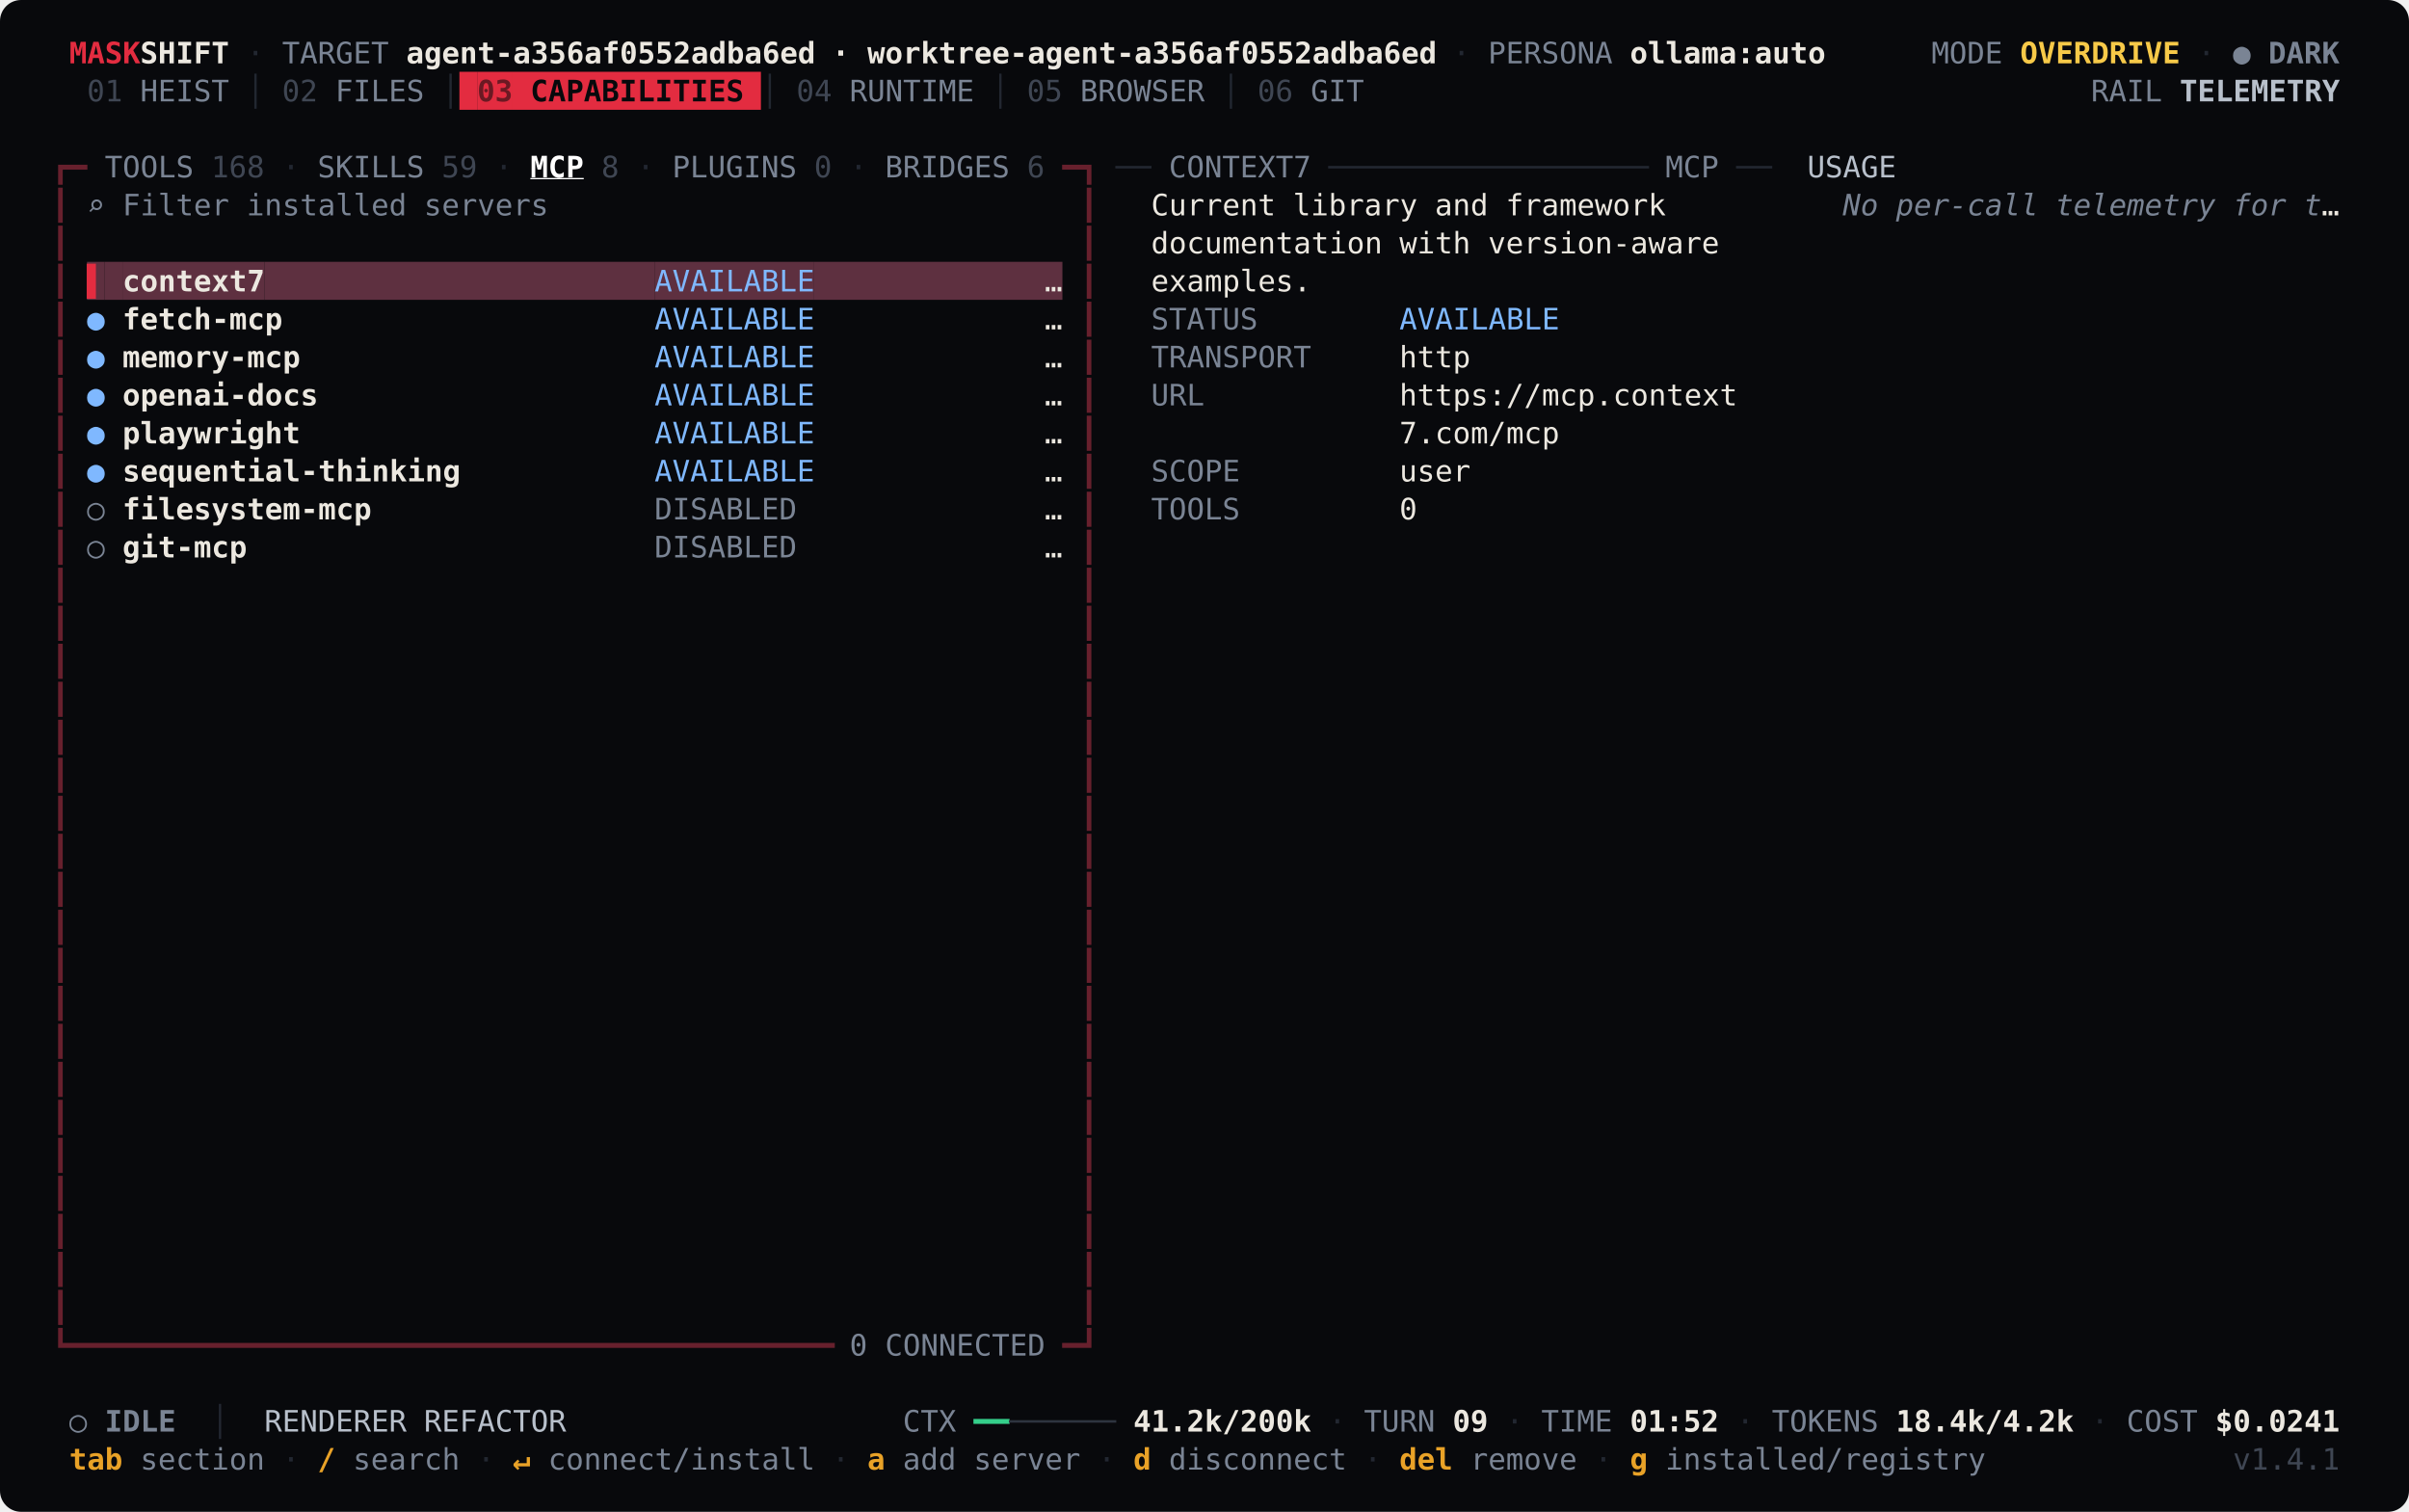
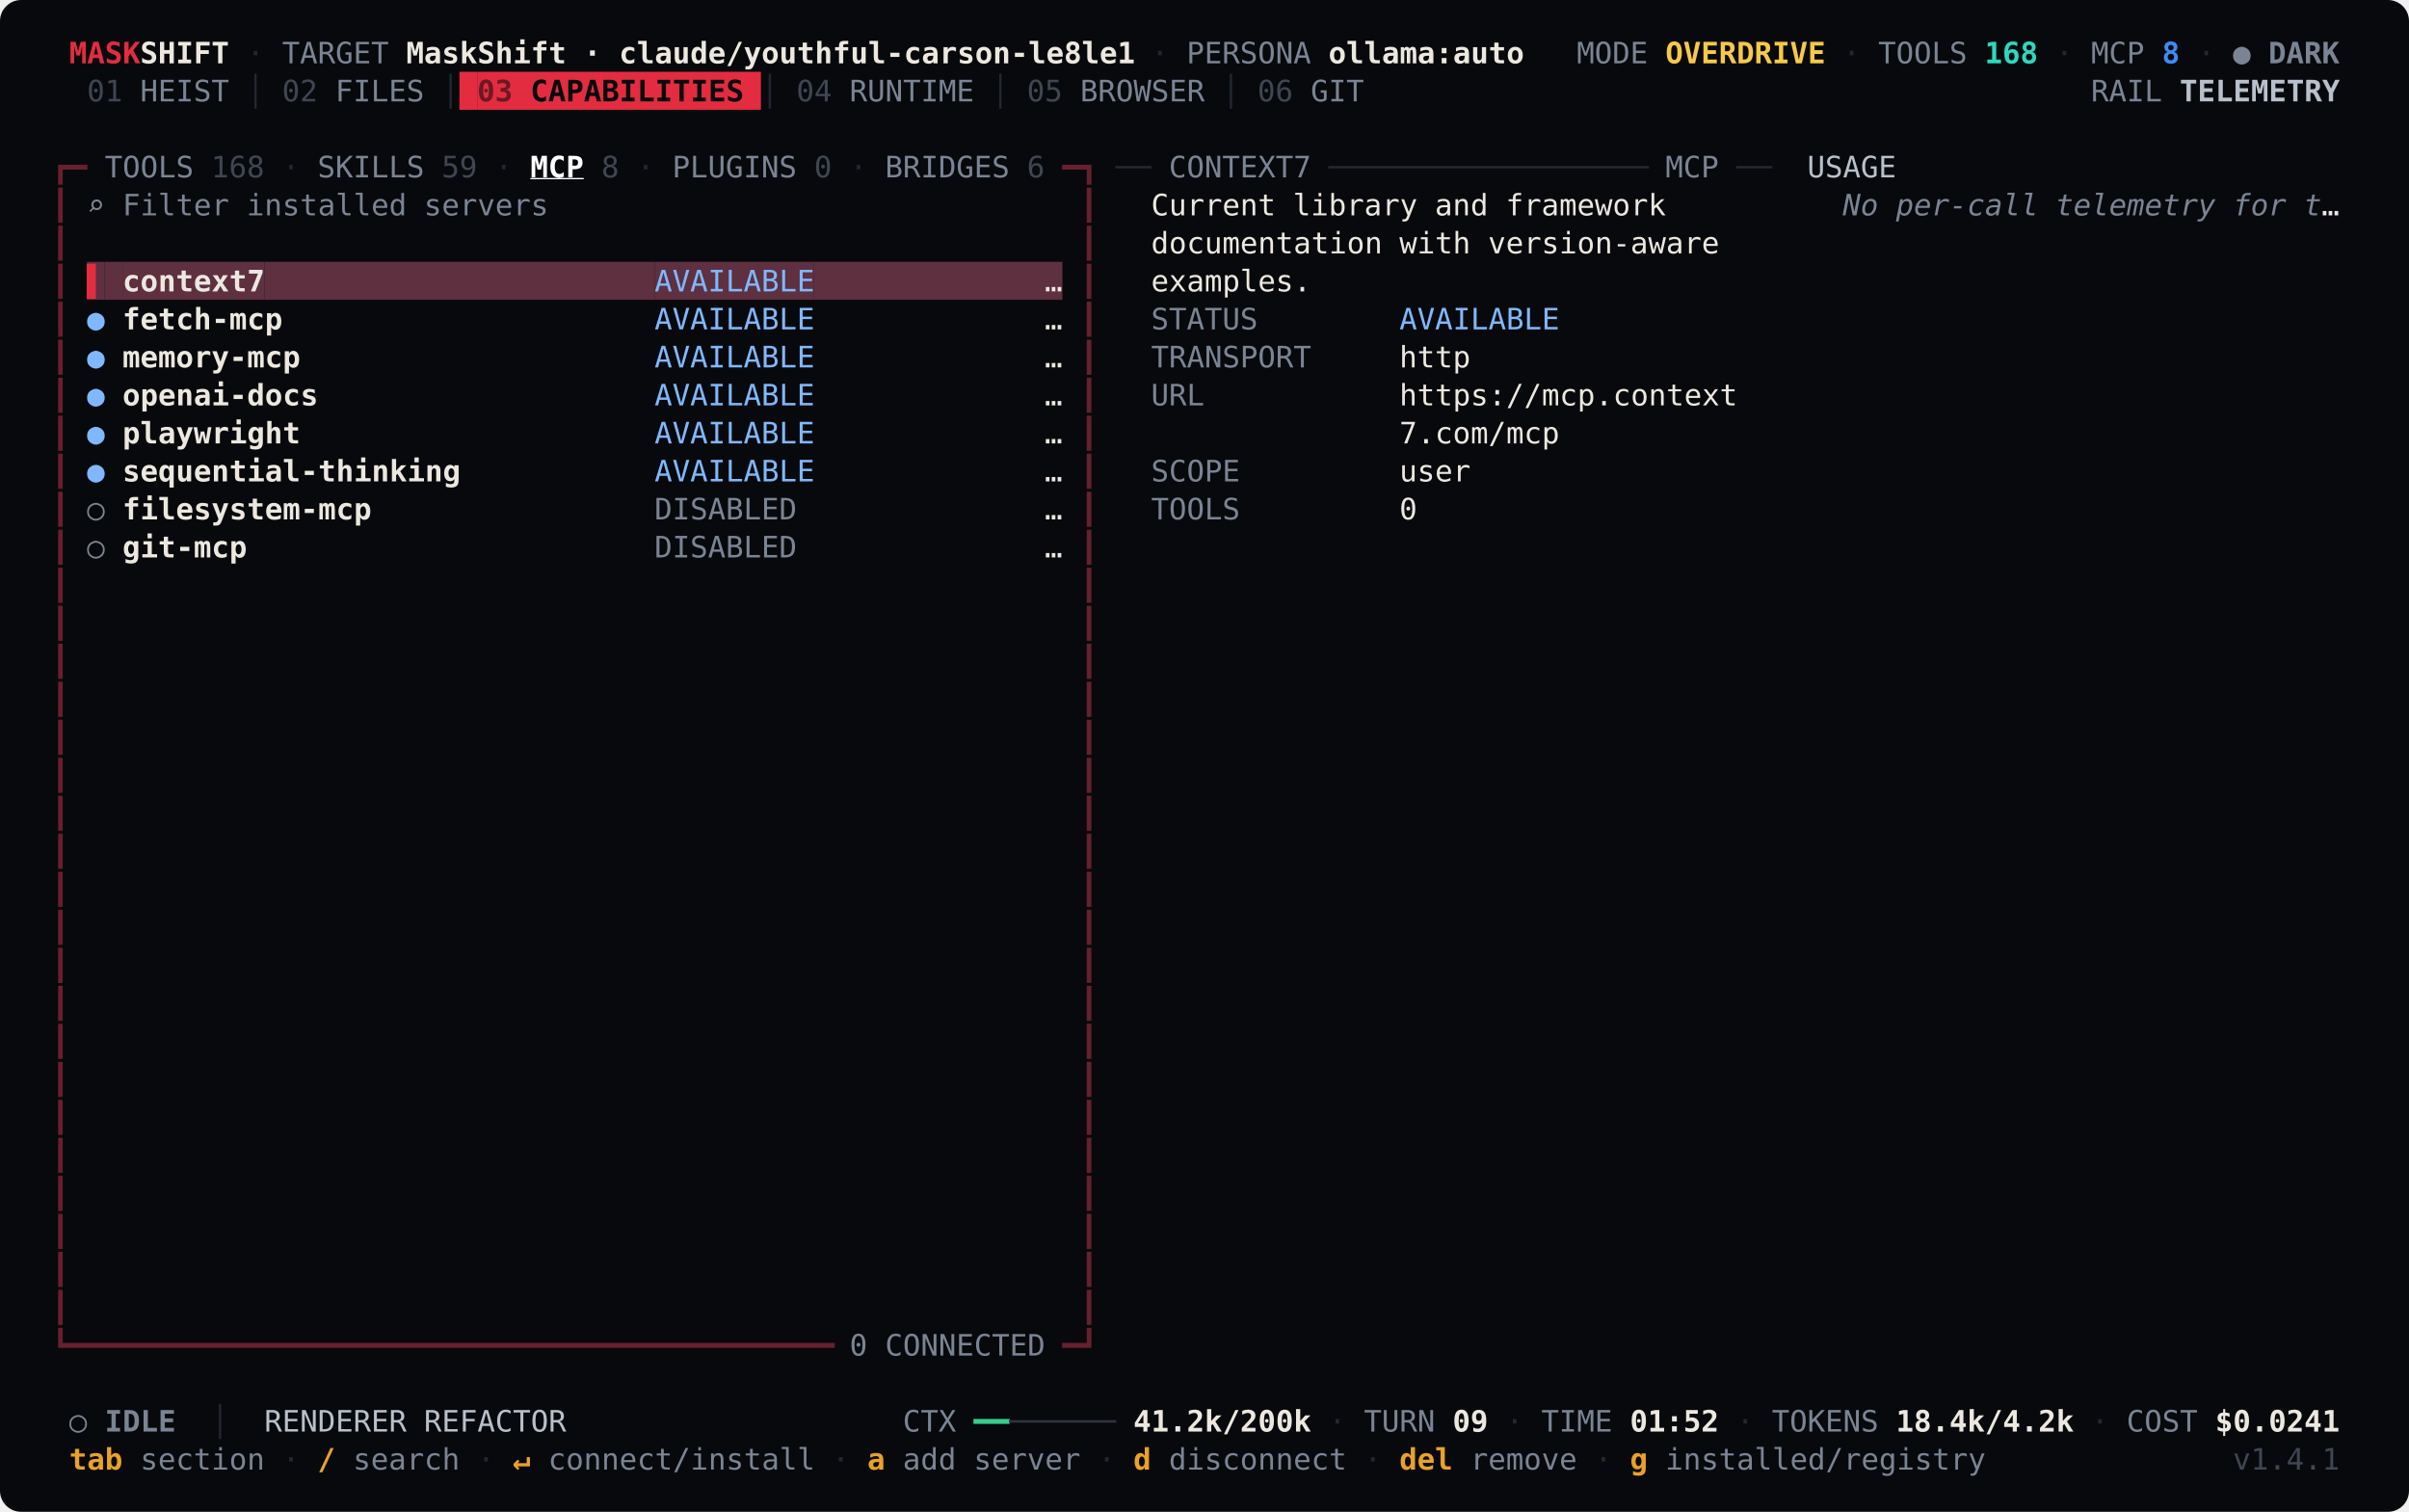
<svg xmlns="http://www.w3.org/2000/svg" width="1141" height="716" viewBox="0 0 1141 716" role="img" aria-label="MaskShift — 03 CAPABILITIES">
  <rect width="100%" height="100%" rx="10" fill="#08090C" />
  <g font-family="SFMono-Regular, Menlo, Consolas, DejaVu Sans Mono, monospace" font-size="14" xml:space="preserve">
    <text x="32.80" y="30.00" fill="#e32c40" textLength="33.60" lengthAdjust="spacingAndGlyphs" font-weight="700">MASK</text>
    <text x="66.40" y="30.00" fill="#ece8e0" textLength="42.00" lengthAdjust="spacingAndGlyphs" font-weight="700">SHIFT</text>
    <text x="116.80" y="30.00" fill="#222731" textLength="8.40" lengthAdjust="spacingAndGlyphs">·</text>
    <text x="133.60" y="30.00" fill="#7a8494" textLength="50.40" lengthAdjust="spacingAndGlyphs">TARGET</text>
-     <text x="192.40" y="30.00" fill="#ece8e0" textLength="193.20" lengthAdjust="spacingAndGlyphs" font-weight="700">agent-a356af0552adba6ed</text>
-     <text x="394.00" y="30.00" fill="#ece8e0" textLength="8.40" lengthAdjust="spacingAndGlyphs" font-weight="700">·</text>
-     <text x="410.80" y="30.00" fill="#ece8e0" textLength="268.80" lengthAdjust="spacingAndGlyphs" font-weight="700">worktree-agent-a356af0552adba6ed</text>
-     <text x="688.00" y="30.00" fill="#222731" textLength="8.40" lengthAdjust="spacingAndGlyphs">·</text>
-     <text x="704.80" y="30.00" fill="#7a8494" textLength="58.80" lengthAdjust="spacingAndGlyphs">PERSONA</text>
-     <text x="772.00" y="30.00" fill="#ece8e0" textLength="92.40" lengthAdjust="spacingAndGlyphs" font-weight="700">ollama:auto</text>
-     <text x="914.80" y="30.00" fill="#7a8494" textLength="33.60" lengthAdjust="spacingAndGlyphs">MODE</text>
-     <text x="956.80" y="30.00" fill="#f7c948" textLength="75.60" lengthAdjust="spacingAndGlyphs" font-weight="700">OVERDRIVE</text>
+     <text x="192.40" y="30.00" fill="#ece8e0" textLength="75.60" lengthAdjust="spacingAndGlyphs" font-weight="700">MaskShift</text>
+     <text x="276.40" y="30.00" fill="#ece8e0" textLength="8.40" lengthAdjust="spacingAndGlyphs" font-weight="700">·</text>
+     <text x="293.20" y="30.00" fill="#ece8e0" textLength="243.60" lengthAdjust="spacingAndGlyphs" font-weight="700">claude/youthful-carson-le8le1</text>
+     <text x="545.20" y="30.00" fill="#222731" textLength="8.40" lengthAdjust="spacingAndGlyphs">·</text>
+     <text x="562.00" y="30.00" fill="#7a8494" textLength="58.80" lengthAdjust="spacingAndGlyphs">PERSONA</text>
+     <text x="629.20" y="30.00" fill="#ece8e0" textLength="92.40" lengthAdjust="spacingAndGlyphs" font-weight="700">ollama:auto</text>
+     <text x="746.80" y="30.00" fill="#7a8494" textLength="33.60" lengthAdjust="spacingAndGlyphs">MODE</text>
+     <text x="788.80" y="30.00" fill="#f7c948" textLength="75.60" lengthAdjust="spacingAndGlyphs" font-weight="700">OVERDRIVE</text>
+     <text x="872.80" y="30.00" fill="#222731" textLength="8.40" lengthAdjust="spacingAndGlyphs">·</text>
+     <text x="889.60" y="30.00" fill="#7a8494" textLength="42.00" lengthAdjust="spacingAndGlyphs">TOOLS</text>
+     <text x="940.00" y="30.00" fill="#2bd9c0" textLength="25.20" lengthAdjust="spacingAndGlyphs" font-weight="700">168</text>
+     <text x="973.60" y="30.00" fill="#222731" textLength="8.40" lengthAdjust="spacingAndGlyphs">·</text>
+     <text x="990.40" y="30.00" fill="#7a8494" textLength="25.20" lengthAdjust="spacingAndGlyphs">MCP</text>
+     <text x="1024.00" y="30.00" fill="#3d8bf5" textLength="8.40" lengthAdjust="spacingAndGlyphs" font-weight="700">8</text>
    <text x="1040.80" y="30.00" fill="#222731" textLength="8.40" lengthAdjust="spacingAndGlyphs">·</text>
    <text x="1057.60" y="30.00" fill="#7a8494" textLength="8.40" lengthAdjust="spacingAndGlyphs">●</text>
    <text x="1074.40" y="30.00" fill="#7a8494" textLength="33.60" lengthAdjust="spacingAndGlyphs" font-weight="700">DARK</text>
    <text x="41.20" y="48.00" fill="#3f4653" textLength="16.80" lengthAdjust="spacingAndGlyphs">01</text>
    <text x="66.40" y="48.00" fill="#7a8494" textLength="42.00" lengthAdjust="spacingAndGlyphs">HEIST</text>
    <text x="116.80" y="48.00" fill="#222731" textLength="8.40" lengthAdjust="spacingAndGlyphs">│</text>
    <text x="133.60" y="48.00" fill="#3f4653" textLength="16.80" lengthAdjust="spacingAndGlyphs">02</text>
    <text x="158.80" y="48.00" fill="#7a8494" textLength="42.00" lengthAdjust="spacingAndGlyphs">FILES</text>
    <text x="209.20" y="48.00" fill="#222731" textLength="8.40" lengthAdjust="spacingAndGlyphs">│</text>
    <rect x="217.60" y="34.00" width="8.40" height="18" fill="#e32c40" />
    <rect x="226.00" y="34.00" width="16.80" height="18" fill="#e32c40" />
    <text x="226.00" y="48.00" fill="#6b1923" textLength="16.80" lengthAdjust="spacingAndGlyphs" font-weight="700">03</text>
    <rect x="242.80" y="34.00" width="117.60" height="18" fill="#e32c40" />
    <text x="251.20" y="48.00" fill="#08090c" textLength="100.80" lengthAdjust="spacingAndGlyphs" font-weight="700">CAPABILITIES</text>
    <text x="360.40" y="48.00" fill="#222731" textLength="8.40" lengthAdjust="spacingAndGlyphs">│</text>
    <text x="377.20" y="48.00" fill="#3f4653" textLength="16.80" lengthAdjust="spacingAndGlyphs">04</text>
    <text x="402.40" y="48.00" fill="#7a8494" textLength="58.80" lengthAdjust="spacingAndGlyphs">RUNTIME</text>
    <text x="469.60" y="48.00" fill="#222731" textLength="8.40" lengthAdjust="spacingAndGlyphs">│</text>
    <text x="486.40" y="48.00" fill="#3f4653" textLength="16.80" lengthAdjust="spacingAndGlyphs">05</text>
    <text x="511.60" y="48.00" fill="#7a8494" textLength="58.80" lengthAdjust="spacingAndGlyphs">BROWSER</text>
    <text x="578.80" y="48.00" fill="#222731" textLength="8.40" lengthAdjust="spacingAndGlyphs">│</text>
    <text x="595.60" y="48.00" fill="#3f4653" textLength="16.80" lengthAdjust="spacingAndGlyphs">06</text>
    <text x="620.80" y="48.00" fill="#7a8494" textLength="25.20" lengthAdjust="spacingAndGlyphs">GIT</text>
    <text x="990.40" y="48.00" fill="#7a8494" textLength="33.60" lengthAdjust="spacingAndGlyphs">RAIL</text>
    <text x="1032.40" y="48.00" fill="#b8c0cb" textLength="75.60" lengthAdjust="spacingAndGlyphs" font-weight="700">TELEMETRY</text>
    <text x="24.40" y="84.00" fill="#67202d" textLength="16.80" lengthAdjust="spacingAndGlyphs">┏━</text>
    <text x="49.60" y="84.00" fill="#7a8494" textLength="42.00" lengthAdjust="spacingAndGlyphs">TOOLS</text>
    <text x="100.00" y="84.00" fill="#3f4653" textLength="25.20" lengthAdjust="spacingAndGlyphs">168</text>
    <text x="133.60" y="84.00" fill="#222731" textLength="8.40" lengthAdjust="spacingAndGlyphs">·</text>
    <text x="150.40" y="84.00" fill="#7a8494" textLength="50.40" lengthAdjust="spacingAndGlyphs">SKILLS</text>
    <text x="209.20" y="84.00" fill="#3f4653" textLength="16.80" lengthAdjust="spacingAndGlyphs">59</text>
    <text x="234.40" y="84.00" fill="#222731" textLength="8.40" lengthAdjust="spacingAndGlyphs">·</text>
    <text x="251.20" y="84.00" fill="#ffffff" textLength="25.20" lengthAdjust="spacingAndGlyphs" font-weight="700" text-decoration="underline">MCP</text>
    <text x="284.80" y="84.00" fill="#3f4653" textLength="8.40" lengthAdjust="spacingAndGlyphs">8</text>
    <text x="301.60" y="84.00" fill="#222731" textLength="8.40" lengthAdjust="spacingAndGlyphs">·</text>
    <text x="318.40" y="84.00" fill="#7a8494" textLength="58.80" lengthAdjust="spacingAndGlyphs">PLUGINS</text>
    <text x="385.60" y="84.00" fill="#3f4653" textLength="8.40" lengthAdjust="spacingAndGlyphs">0</text>
    <text x="402.40" y="84.00" fill="#222731" textLength="8.40" lengthAdjust="spacingAndGlyphs">·</text>
    <text x="419.20" y="84.00" fill="#7a8494" textLength="58.80" lengthAdjust="spacingAndGlyphs">BRIDGES</text>
    <text x="486.40" y="84.00" fill="#3f4653" textLength="8.40" lengthAdjust="spacingAndGlyphs">6</text>
    <text x="503.20" y="84.00" fill="#67202d" textLength="16.80" lengthAdjust="spacingAndGlyphs">━┓</text>
    <text x="528.40" y="84.00" fill="#222731" textLength="16.80" lengthAdjust="spacingAndGlyphs">──</text>
    <text x="553.60" y="84.00" fill="#7a8494" textLength="67.20" lengthAdjust="spacingAndGlyphs">CONTEXT7</text>
    <text x="629.20" y="84.00" fill="#222731" textLength="151.20" lengthAdjust="spacingAndGlyphs">──────────────────</text>
    <text x="788.80" y="84.00" fill="#7a8494" textLength="25.20" lengthAdjust="spacingAndGlyphs">MCP</text>
    <text x="822.40" y="84.00" fill="#222731" textLength="16.80" lengthAdjust="spacingAndGlyphs">──</text>
    <text x="856.00" y="84.00" fill="#b8c0cb" textLength="42.00" lengthAdjust="spacingAndGlyphs">USAGE</text>
    <text x="24.40" y="102.00" fill="#67202d" textLength="8.40" lengthAdjust="spacingAndGlyphs">┃</text>
    <text x="41.20" y="102.00" fill="#7a8494" textLength="8.40" lengthAdjust="spacingAndGlyphs">⌕</text>
    <text x="58.00" y="102.00" fill="#7a8494" textLength="50.40" lengthAdjust="spacingAndGlyphs">Filter</text>
    <text x="116.80" y="102.00" fill="#7a8494" textLength="75.60" lengthAdjust="spacingAndGlyphs">installed</text>
    <text x="200.80" y="102.00" fill="#7a8494" textLength="58.80" lengthAdjust="spacingAndGlyphs">servers</text>
    <text x="511.60" y="102.00" fill="#67202d" textLength="8.40" lengthAdjust="spacingAndGlyphs">┃</text>
    <text x="545.20" y="102.00" fill="#ece8e0" textLength="58.80" lengthAdjust="spacingAndGlyphs">Current</text>
    <text x="612.40" y="102.00" fill="#ece8e0" textLength="58.80" lengthAdjust="spacingAndGlyphs">library</text>
    <text x="679.60" y="102.00" fill="#ece8e0" textLength="25.20" lengthAdjust="spacingAndGlyphs">and</text>
    <text x="713.20" y="102.00" fill="#ece8e0" textLength="75.60" lengthAdjust="spacingAndGlyphs">framework</text>
    <text x="872.80" y="102.00" fill="#7a8494" textLength="16.80" lengthAdjust="spacingAndGlyphs" font-style="italic">No</text>
    <text x="898.00" y="102.00" fill="#7a8494" textLength="67.20" lengthAdjust="spacingAndGlyphs" font-style="italic">per-call</text>
    <text x="973.60" y="102.00" fill="#7a8494" textLength="75.60" lengthAdjust="spacingAndGlyphs" font-style="italic">telemetry</text>
    <text x="1057.60" y="102.00" fill="#7a8494" textLength="25.20" lengthAdjust="spacingAndGlyphs" font-style="italic">for</text>
    <text x="1091.20" y="102.00" fill="#7a8494" textLength="8.40" lengthAdjust="spacingAndGlyphs" font-style="italic">t</text>
    <text x="1099.60" y="102.00" fill="#ECE8E0" textLength="8.40" lengthAdjust="spacingAndGlyphs">…</text>
    <text x="24.40" y="120.00" fill="#67202d" textLength="8.40" lengthAdjust="spacingAndGlyphs">┃</text>
    <text x="511.60" y="120.00" fill="#67202d" textLength="8.40" lengthAdjust="spacingAndGlyphs">┃</text>
    <text x="545.20" y="120.00" fill="#ece8e0" textLength="109.20" lengthAdjust="spacingAndGlyphs">documentation</text>
    <text x="662.80" y="120.00" fill="#ece8e0" textLength="33.60" lengthAdjust="spacingAndGlyphs">with</text>
    <text x="704.80" y="120.00" fill="#ece8e0" textLength="109.20" lengthAdjust="spacingAndGlyphs">version-aware</text>
    <text x="24.40" y="138.00" fill="#67202d" textLength="8.40" lengthAdjust="spacingAndGlyphs">┃</text>
    <rect x="41.20" y="124.00" width="8.40" height="18" fill="#5e3040" />
    <text x="41.20" y="138.00" fill="#e32c40" textLength="8.40" lengthAdjust="spacingAndGlyphs">▌</text>
    <rect x="49.60" y="124.00" width="8.40" height="18" fill="#5e3040" />
    <rect x="58.00" y="124.00" width="67.20" height="18" fill="#5e3040" />
    <text x="58.00" y="138.00" fill="#ece8e0" textLength="67.20" lengthAdjust="spacingAndGlyphs" font-weight="700">context7</text>
    <rect x="125.20" y="124.00" width="184.80" height="18" fill="#5e3040" />
    <rect x="310.00" y="124.00" width="75.60" height="18" fill="#5e3040" />
    <text x="310.00" y="138.00" fill="#7fb8ff" textLength="75.60" lengthAdjust="spacingAndGlyphs">AVAILABLE</text>
    <rect x="385.60" y="124.00" width="117.60" height="18" fill="#5e3040" />
    <text x="494.80" y="138.00" fill="#ECE8E0" textLength="8.40" lengthAdjust="spacingAndGlyphs">…</text>
    <text x="511.60" y="138.00" fill="#67202d" textLength="8.40" lengthAdjust="spacingAndGlyphs">┃</text>
    <text x="545.20" y="138.00" fill="#ece8e0" textLength="75.60" lengthAdjust="spacingAndGlyphs">examples.</text>
    <text x="24.40" y="156.00" fill="#67202d" textLength="8.40" lengthAdjust="spacingAndGlyphs">┃</text>
    <text x="41.20" y="156.00" fill="#7fb8ff" textLength="8.40" lengthAdjust="spacingAndGlyphs">●</text>
    <text x="58.00" y="156.00" fill="#ece8e0" textLength="75.60" lengthAdjust="spacingAndGlyphs" font-weight="700">fetch-mcp</text>
    <text x="310.00" y="156.00" fill="#7fb8ff" textLength="75.60" lengthAdjust="spacingAndGlyphs">AVAILABLE</text>
    <text x="494.80" y="156.00" fill="#ECE8E0" textLength="8.40" lengthAdjust="spacingAndGlyphs">…</text>
    <text x="511.60" y="156.00" fill="#67202d" textLength="8.40" lengthAdjust="spacingAndGlyphs">┃</text>
    <text x="545.20" y="156.00" fill="#7a8494" textLength="50.40" lengthAdjust="spacingAndGlyphs">STATUS</text>
    <text x="662.80" y="156.00" fill="#7fb8ff" textLength="75.60" lengthAdjust="spacingAndGlyphs">AVAILABLE</text>
    <text x="24.40" y="174.00" fill="#67202d" textLength="8.40" lengthAdjust="spacingAndGlyphs">┃</text>
    <text x="41.20" y="174.00" fill="#7fb8ff" textLength="8.40" lengthAdjust="spacingAndGlyphs">●</text>
    <text x="58.00" y="174.00" fill="#ece8e0" textLength="84.00" lengthAdjust="spacingAndGlyphs" font-weight="700">memory-mcp</text>
    <text x="310.00" y="174.00" fill="#7fb8ff" textLength="75.60" lengthAdjust="spacingAndGlyphs">AVAILABLE</text>
    <text x="494.80" y="174.00" fill="#ECE8E0" textLength="8.40" lengthAdjust="spacingAndGlyphs">…</text>
    <text x="511.60" y="174.00" fill="#67202d" textLength="8.40" lengthAdjust="spacingAndGlyphs">┃</text>
    <text x="545.20" y="174.00" fill="#7a8494" textLength="75.60" lengthAdjust="spacingAndGlyphs">TRANSPORT</text>
    <text x="662.80" y="174.00" fill="#ece8e0" textLength="33.60" lengthAdjust="spacingAndGlyphs">http</text>
    <text x="24.40" y="192.00" fill="#67202d" textLength="8.40" lengthAdjust="spacingAndGlyphs">┃</text>
    <text x="41.20" y="192.00" fill="#7fb8ff" textLength="8.40" lengthAdjust="spacingAndGlyphs">●</text>
    <text x="58.00" y="192.00" fill="#ece8e0" textLength="92.40" lengthAdjust="spacingAndGlyphs" font-weight="700">openai-docs</text>
    <text x="310.00" y="192.00" fill="#7fb8ff" textLength="75.60" lengthAdjust="spacingAndGlyphs">AVAILABLE</text>
    <text x="494.80" y="192.00" fill="#ECE8E0" textLength="8.40" lengthAdjust="spacingAndGlyphs">…</text>
    <text x="511.60" y="192.00" fill="#67202d" textLength="8.40" lengthAdjust="spacingAndGlyphs">┃</text>
    <text x="545.20" y="192.00" fill="#7a8494" textLength="25.20" lengthAdjust="spacingAndGlyphs">URL</text>
    <text x="662.80" y="192.00" fill="#ece8e0" textLength="159.60" lengthAdjust="spacingAndGlyphs">https://mcp.context</text>
    <text x="24.40" y="210.00" fill="#67202d" textLength="8.40" lengthAdjust="spacingAndGlyphs">┃</text>
    <text x="41.20" y="210.00" fill="#7fb8ff" textLength="8.40" lengthAdjust="spacingAndGlyphs">●</text>
    <text x="58.00" y="210.00" fill="#ece8e0" textLength="84.00" lengthAdjust="spacingAndGlyphs" font-weight="700">playwright</text>
    <text x="310.00" y="210.00" fill="#7fb8ff" textLength="75.60" lengthAdjust="spacingAndGlyphs">AVAILABLE</text>
    <text x="494.80" y="210.00" fill="#ECE8E0" textLength="8.40" lengthAdjust="spacingAndGlyphs">…</text>
    <text x="511.60" y="210.00" fill="#67202d" textLength="8.40" lengthAdjust="spacingAndGlyphs">┃</text>
    <text x="662.80" y="210.00" fill="#ece8e0" textLength="75.60" lengthAdjust="spacingAndGlyphs">7.com/mcp</text>
    <text x="24.40" y="228.00" fill="#67202d" textLength="8.40" lengthAdjust="spacingAndGlyphs">┃</text>
    <text x="41.20" y="228.00" fill="#7fb8ff" textLength="8.40" lengthAdjust="spacingAndGlyphs">●</text>
    <text x="58.00" y="228.00" fill="#ece8e0" textLength="159.60" lengthAdjust="spacingAndGlyphs" font-weight="700">sequential-thinking</text>
    <text x="310.00" y="228.00" fill="#7fb8ff" textLength="75.60" lengthAdjust="spacingAndGlyphs">AVAILABLE</text>
    <text x="494.80" y="228.00" fill="#ECE8E0" textLength="8.40" lengthAdjust="spacingAndGlyphs">…</text>
    <text x="511.60" y="228.00" fill="#67202d" textLength="8.40" lengthAdjust="spacingAndGlyphs">┃</text>
    <text x="545.20" y="228.00" fill="#7a8494" textLength="42.00" lengthAdjust="spacingAndGlyphs">SCOPE</text>
    <text x="662.80" y="228.00" fill="#ece8e0" textLength="33.60" lengthAdjust="spacingAndGlyphs">user</text>
    <text x="24.40" y="246.00" fill="#67202d" textLength="8.40" lengthAdjust="spacingAndGlyphs">┃</text>
    <text x="41.20" y="246.00" fill="#7a8494" textLength="8.40" lengthAdjust="spacingAndGlyphs">○</text>
    <text x="58.00" y="246.00" fill="#ece8e0" textLength="117.60" lengthAdjust="spacingAndGlyphs" font-weight="700">filesystem-mcp</text>
    <text x="310.00" y="246.00" fill="#7a8494" textLength="67.20" lengthAdjust="spacingAndGlyphs">DISABLED</text>
    <text x="494.80" y="246.00" fill="#ECE8E0" textLength="8.40" lengthAdjust="spacingAndGlyphs">…</text>
    <text x="511.60" y="246.00" fill="#67202d" textLength="8.40" lengthAdjust="spacingAndGlyphs">┃</text>
    <text x="545.20" y="246.00" fill="#7a8494" textLength="42.00" lengthAdjust="spacingAndGlyphs">TOOLS</text>
    <text x="662.80" y="246.00" fill="#ece8e0" textLength="8.40" lengthAdjust="spacingAndGlyphs">0</text>
    <text x="24.40" y="264.00" fill="#67202d" textLength="8.40" lengthAdjust="spacingAndGlyphs">┃</text>
    <text x="41.20" y="264.00" fill="#7a8494" textLength="8.40" lengthAdjust="spacingAndGlyphs">○</text>
    <text x="58.00" y="264.00" fill="#ece8e0" textLength="58.80" lengthAdjust="spacingAndGlyphs" font-weight="700">git-mcp</text>
    <text x="310.00" y="264.00" fill="#7a8494" textLength="67.20" lengthAdjust="spacingAndGlyphs">DISABLED</text>
    <text x="494.80" y="264.00" fill="#ECE8E0" textLength="8.40" lengthAdjust="spacingAndGlyphs">…</text>
    <text x="511.60" y="264.00" fill="#67202d" textLength="8.40" lengthAdjust="spacingAndGlyphs">┃</text>
    <text x="24.40" y="282.00" fill="#67202d" textLength="8.40" lengthAdjust="spacingAndGlyphs">┃</text>
    <text x="511.60" y="282.00" fill="#67202d" textLength="8.40" lengthAdjust="spacingAndGlyphs">┃</text>
    <text x="24.40" y="300.00" fill="#67202d" textLength="8.40" lengthAdjust="spacingAndGlyphs">┃</text>
    <text x="511.60" y="300.00" fill="#67202d" textLength="8.40" lengthAdjust="spacingAndGlyphs">┃</text>
    <text x="24.40" y="318.00" fill="#67202d" textLength="8.40" lengthAdjust="spacingAndGlyphs">┃</text>
    <text x="511.60" y="318.00" fill="#67202d" textLength="8.40" lengthAdjust="spacingAndGlyphs">┃</text>
    <text x="24.40" y="336.00" fill="#67202d" textLength="8.40" lengthAdjust="spacingAndGlyphs">┃</text>
    <text x="511.60" y="336.00" fill="#67202d" textLength="8.40" lengthAdjust="spacingAndGlyphs">┃</text>
    <text x="24.40" y="354.00" fill="#67202d" textLength="8.40" lengthAdjust="spacingAndGlyphs">┃</text>
    <text x="511.60" y="354.00" fill="#67202d" textLength="8.40" lengthAdjust="spacingAndGlyphs">┃</text>
    <text x="24.40" y="372.00" fill="#67202d" textLength="8.40" lengthAdjust="spacingAndGlyphs">┃</text>
    <text x="511.60" y="372.00" fill="#67202d" textLength="8.40" lengthAdjust="spacingAndGlyphs">┃</text>
    <text x="24.40" y="390.00" fill="#67202d" textLength="8.40" lengthAdjust="spacingAndGlyphs">┃</text>
    <text x="511.60" y="390.00" fill="#67202d" textLength="8.40" lengthAdjust="spacingAndGlyphs">┃</text>
    <text x="24.40" y="408.00" fill="#67202d" textLength="8.40" lengthAdjust="spacingAndGlyphs">┃</text>
    <text x="511.60" y="408.00" fill="#67202d" textLength="8.40" lengthAdjust="spacingAndGlyphs">┃</text>
    <text x="24.40" y="426.00" fill="#67202d" textLength="8.40" lengthAdjust="spacingAndGlyphs">┃</text>
    <text x="511.60" y="426.00" fill="#67202d" textLength="8.40" lengthAdjust="spacingAndGlyphs">┃</text>
    <text x="24.40" y="444.00" fill="#67202d" textLength="8.40" lengthAdjust="spacingAndGlyphs">┃</text>
    <text x="511.60" y="444.00" fill="#67202d" textLength="8.40" lengthAdjust="spacingAndGlyphs">┃</text>
    <text x="24.40" y="462.00" fill="#67202d" textLength="8.40" lengthAdjust="spacingAndGlyphs">┃</text>
    <text x="511.60" y="462.00" fill="#67202d" textLength="8.40" lengthAdjust="spacingAndGlyphs">┃</text>
    <text x="24.40" y="480.00" fill="#67202d" textLength="8.40" lengthAdjust="spacingAndGlyphs">┃</text>
    <text x="511.60" y="480.00" fill="#67202d" textLength="8.40" lengthAdjust="spacingAndGlyphs">┃</text>
    <text x="24.40" y="498.00" fill="#67202d" textLength="8.40" lengthAdjust="spacingAndGlyphs">┃</text>
    <text x="511.60" y="498.00" fill="#67202d" textLength="8.40" lengthAdjust="spacingAndGlyphs">┃</text>
    <text x="24.40" y="516.00" fill="#67202d" textLength="8.40" lengthAdjust="spacingAndGlyphs">┃</text>
    <text x="511.60" y="516.00" fill="#67202d" textLength="8.40" lengthAdjust="spacingAndGlyphs">┃</text>
    <text x="24.40" y="534.00" fill="#67202d" textLength="8.40" lengthAdjust="spacingAndGlyphs">┃</text>
    <text x="511.60" y="534.00" fill="#67202d" textLength="8.40" lengthAdjust="spacingAndGlyphs">┃</text>
    <text x="24.40" y="552.00" fill="#67202d" textLength="8.40" lengthAdjust="spacingAndGlyphs">┃</text>
    <text x="511.60" y="552.00" fill="#67202d" textLength="8.40" lengthAdjust="spacingAndGlyphs">┃</text>
    <text x="24.40" y="570.00" fill="#67202d" textLength="8.40" lengthAdjust="spacingAndGlyphs">┃</text>
    <text x="511.60" y="570.00" fill="#67202d" textLength="8.40" lengthAdjust="spacingAndGlyphs">┃</text>
    <text x="24.40" y="588.00" fill="#67202d" textLength="8.40" lengthAdjust="spacingAndGlyphs">┃</text>
    <text x="511.60" y="588.00" fill="#67202d" textLength="8.40" lengthAdjust="spacingAndGlyphs">┃</text>
    <text x="24.40" y="606.00" fill="#67202d" textLength="8.40" lengthAdjust="spacingAndGlyphs">┃</text>
    <text x="511.60" y="606.00" fill="#67202d" textLength="8.40" lengthAdjust="spacingAndGlyphs">┃</text>
    <text x="24.40" y="624.00" fill="#67202d" textLength="8.40" lengthAdjust="spacingAndGlyphs">┃</text>
    <text x="511.60" y="624.00" fill="#67202d" textLength="8.40" lengthAdjust="spacingAndGlyphs">┃</text>
    <text x="24.40" y="642.00" fill="#67202d" textLength="369.60" lengthAdjust="spacingAndGlyphs">┗━━━━━━━━━━━━━━━━━━━━━━━━━━━━━━━━━━━━━━━━━━━</text>
    <text x="402.40" y="642.00" fill="#7a8494" textLength="8.40" lengthAdjust="spacingAndGlyphs">0</text>
    <text x="419.20" y="642.00" fill="#7a8494" textLength="75.60" lengthAdjust="spacingAndGlyphs">CONNECTED</text>
    <text x="503.20" y="642.00" fill="#67202d" textLength="16.80" lengthAdjust="spacingAndGlyphs">━┛</text>
    <text x="32.80" y="678.00" fill="#7a8494" textLength="8.40" lengthAdjust="spacingAndGlyphs">○</text>
    <text x="49.60" y="678.00" fill="#7a8494" textLength="33.60" lengthAdjust="spacingAndGlyphs" font-weight="700">IDLE</text>
    <text x="100.00" y="678.00" fill="#222731" textLength="8.40" lengthAdjust="spacingAndGlyphs">│</text>
    <text x="125.20" y="678.00" fill="#b8c0cb" textLength="67.20" lengthAdjust="spacingAndGlyphs">RENDERER</text>
    <text x="200.80" y="678.00" fill="#b8c0cb" textLength="67.20" lengthAdjust="spacingAndGlyphs">REFACTOR</text>
    <text x="427.60" y="678.00" fill="#7a8494" textLength="25.20" lengthAdjust="spacingAndGlyphs">CTX</text>
    <text x="461.20" y="678.00" fill="#35cf8b" textLength="16.80" lengthAdjust="spacingAndGlyphs">━━</text>
    <text x="478.00" y="678.00" fill="#2e343f" textLength="50.40" lengthAdjust="spacingAndGlyphs">──────</text>
    <text x="536.80" y="678.00" fill="#ece8e0" textLength="84.00" lengthAdjust="spacingAndGlyphs" font-weight="700">41.2k/200k</text>
    <text x="629.20" y="678.00" fill="#222731" textLength="8.40" lengthAdjust="spacingAndGlyphs">·</text>
    <text x="646.00" y="678.00" fill="#7a8494" textLength="33.60" lengthAdjust="spacingAndGlyphs">TURN</text>
    <text x="688.00" y="678.00" fill="#ece8e0" textLength="16.80" lengthAdjust="spacingAndGlyphs" font-weight="700">09</text>
    <text x="713.20" y="678.00" fill="#222731" textLength="8.40" lengthAdjust="spacingAndGlyphs">·</text>
    <text x="730.00" y="678.00" fill="#7a8494" textLength="33.60" lengthAdjust="spacingAndGlyphs">TIME</text>
    <text x="772.00" y="678.00" fill="#ece8e0" textLength="42.00" lengthAdjust="spacingAndGlyphs" font-weight="700">01:52</text>
    <text x="822.40" y="678.00" fill="#222731" textLength="8.40" lengthAdjust="spacingAndGlyphs">·</text>
    <text x="839.20" y="678.00" fill="#7a8494" textLength="50.40" lengthAdjust="spacingAndGlyphs">TOKENS</text>
    <text x="898.00" y="678.00" fill="#ece8e0" textLength="84.00" lengthAdjust="spacingAndGlyphs" font-weight="700">18.4k/4.2k</text>
    <text x="990.40" y="678.00" fill="#222731" textLength="8.40" lengthAdjust="spacingAndGlyphs">·</text>
    <text x="1007.20" y="678.00" fill="#7a8494" textLength="33.60" lengthAdjust="spacingAndGlyphs">COST</text>
    <text x="1049.20" y="678.00" fill="#ece8e0" textLength="58.80" lengthAdjust="spacingAndGlyphs" font-weight="700">$0.0241</text>
    <text x="32.80" y="696.00" fill="#e9a227" textLength="25.20" lengthAdjust="spacingAndGlyphs" font-weight="700">tab</text>
    <text x="66.40" y="696.00" fill="#7a8494" textLength="58.80" lengthAdjust="spacingAndGlyphs">section</text>
    <text x="133.60" y="696.00" fill="#222731" textLength="8.40" lengthAdjust="spacingAndGlyphs">·</text>
    <text x="150.40" y="696.00" fill="#e9a227" textLength="8.40" lengthAdjust="spacingAndGlyphs" font-weight="700">/</text>
    <text x="167.20" y="696.00" fill="#7a8494" textLength="50.40" lengthAdjust="spacingAndGlyphs">search</text>
    <text x="226.00" y="696.00" fill="#222731" textLength="8.40" lengthAdjust="spacingAndGlyphs">·</text>
    <text x="242.80" y="696.00" fill="#e9a227" textLength="8.40" lengthAdjust="spacingAndGlyphs" font-weight="700">↵</text>
    <text x="259.60" y="696.00" fill="#7a8494" textLength="126.00" lengthAdjust="spacingAndGlyphs">connect/install</text>
    <text x="394.00" y="696.00" fill="#222731" textLength="8.40" lengthAdjust="spacingAndGlyphs">·</text>
    <text x="410.80" y="696.00" fill="#e9a227" textLength="8.40" lengthAdjust="spacingAndGlyphs" font-weight="700">a</text>
    <text x="427.60" y="696.00" fill="#7a8494" textLength="25.20" lengthAdjust="spacingAndGlyphs">add</text>
    <text x="461.20" y="696.00" fill="#7a8494" textLength="50.40" lengthAdjust="spacingAndGlyphs">server</text>
    <text x="520.00" y="696.00" fill="#222731" textLength="8.40" lengthAdjust="spacingAndGlyphs">·</text>
    <text x="536.80" y="696.00" fill="#e9a227" textLength="8.40" lengthAdjust="spacingAndGlyphs" font-weight="700">d</text>
    <text x="553.60" y="696.00" fill="#7a8494" textLength="84.00" lengthAdjust="spacingAndGlyphs">disconnect</text>
    <text x="646.00" y="696.00" fill="#222731" textLength="8.40" lengthAdjust="spacingAndGlyphs">·</text>
    <text x="662.80" y="696.00" fill="#e9a227" textLength="25.20" lengthAdjust="spacingAndGlyphs" font-weight="700">del</text>
    <text x="696.40" y="696.00" fill="#7a8494" textLength="50.40" lengthAdjust="spacingAndGlyphs">remove</text>
    <text x="755.20" y="696.00" fill="#222731" textLength="8.40" lengthAdjust="spacingAndGlyphs">·</text>
    <text x="772.00" y="696.00" fill="#e9a227" textLength="8.40" lengthAdjust="spacingAndGlyphs" font-weight="700">g</text>
    <text x="788.80" y="696.00" fill="#7a8494" textLength="151.20" lengthAdjust="spacingAndGlyphs">installed/registry</text>
    <text x="1057.60" y="696.00" fill="#3f4653" textLength="50.40" lengthAdjust="spacingAndGlyphs">v1.4.1</text>
  </g>
</svg>
